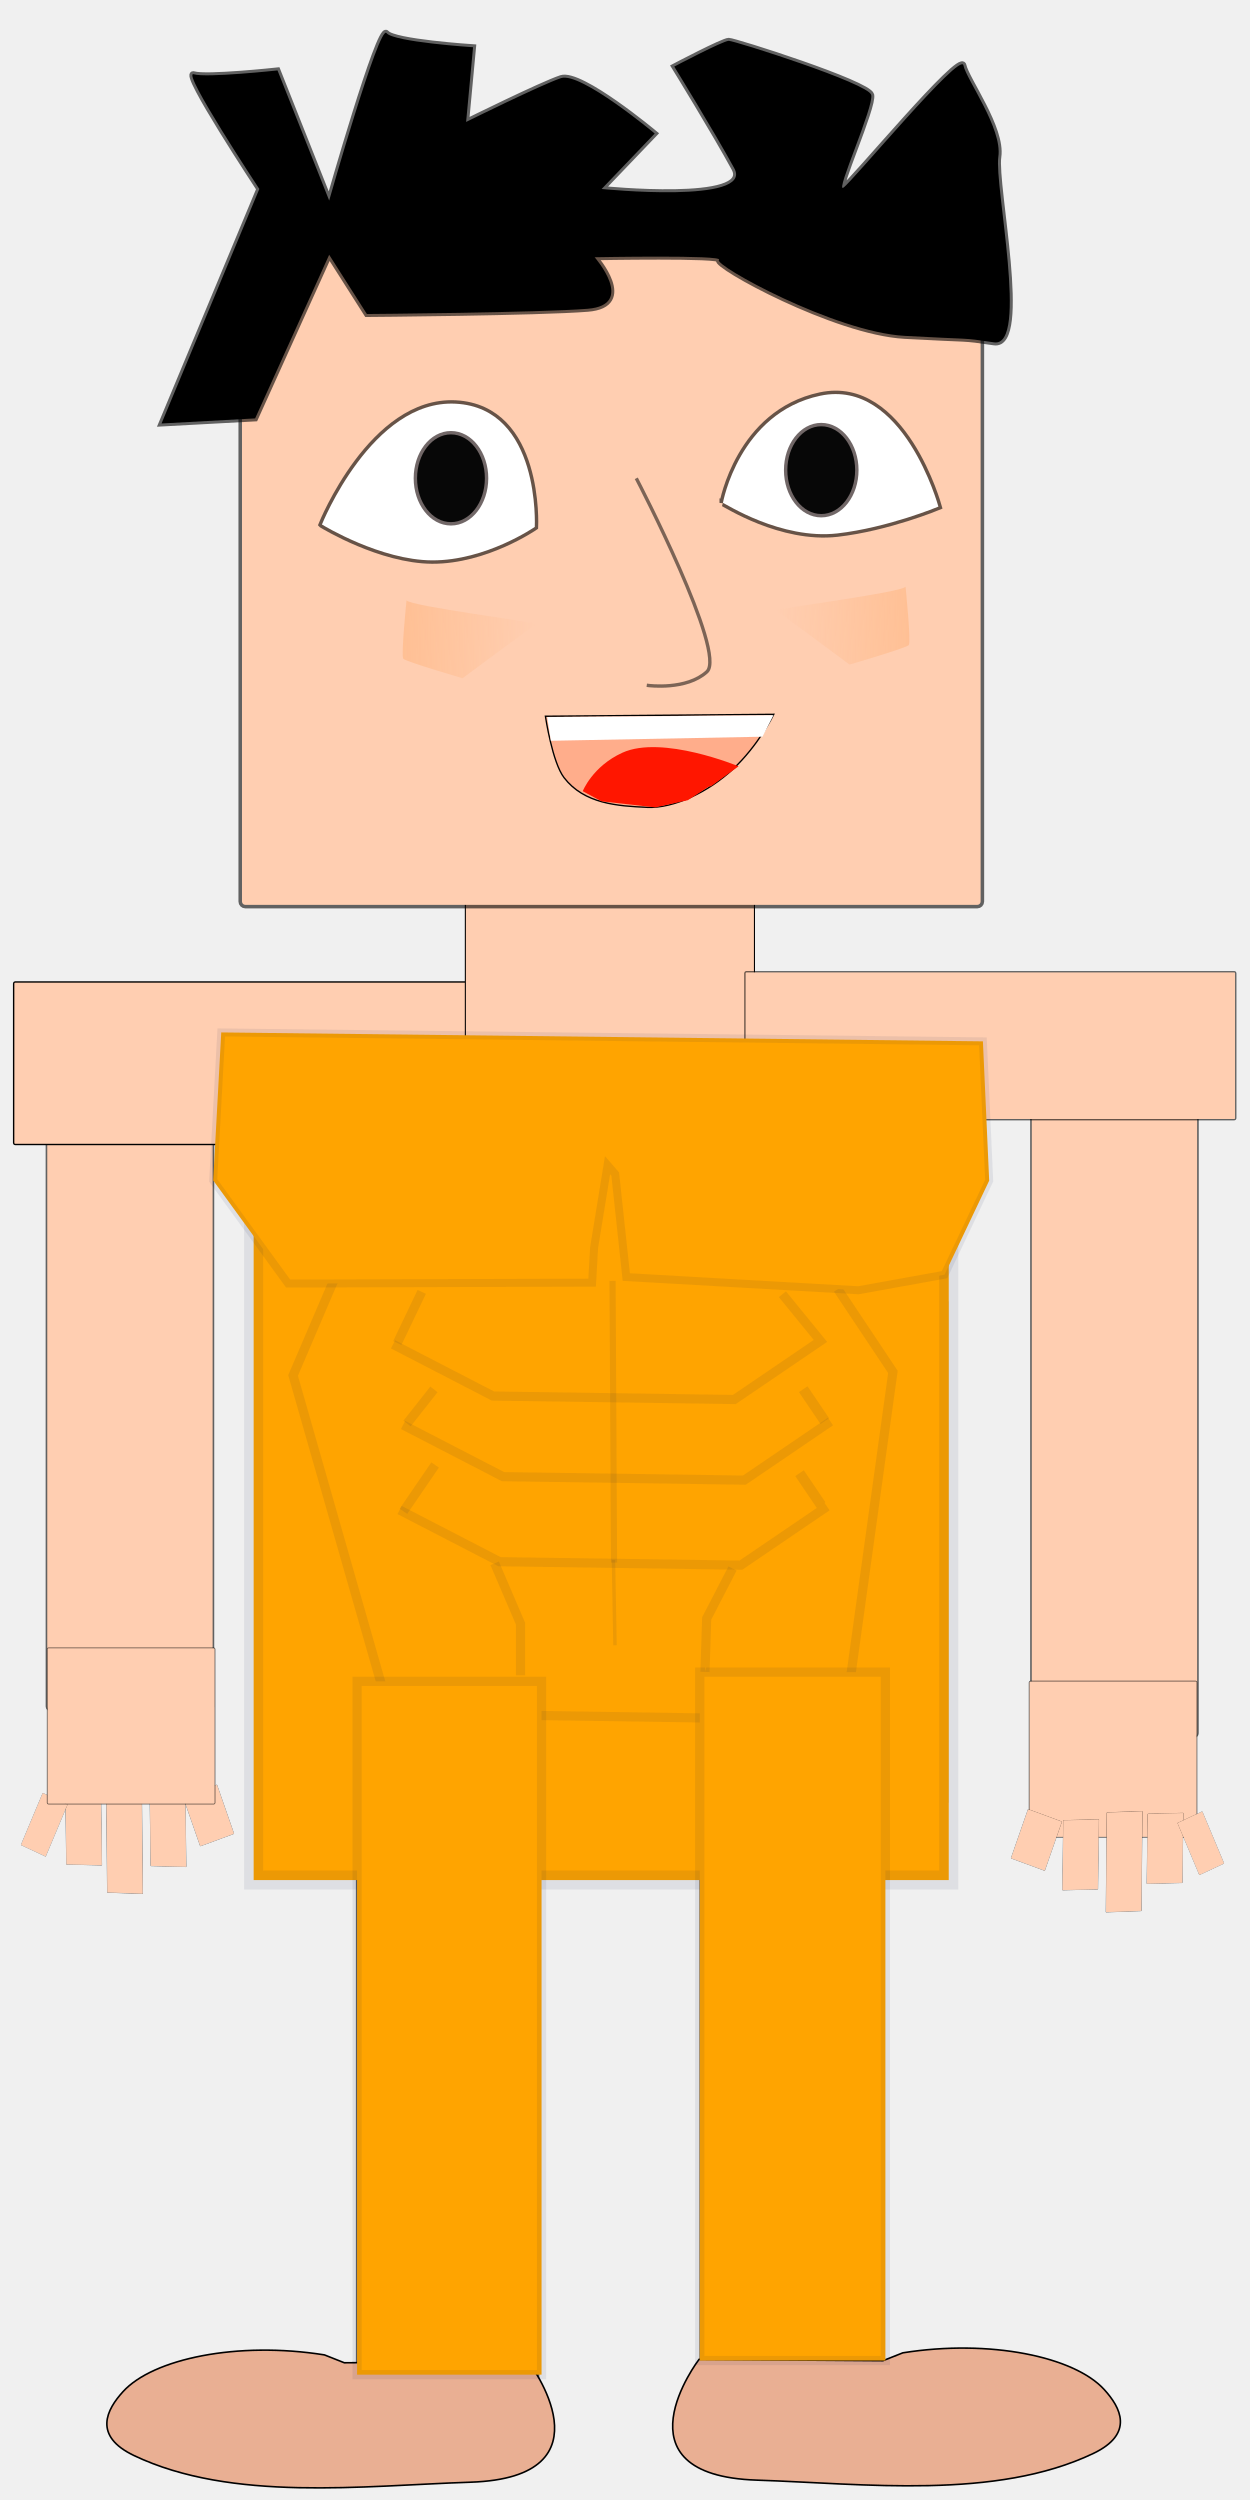
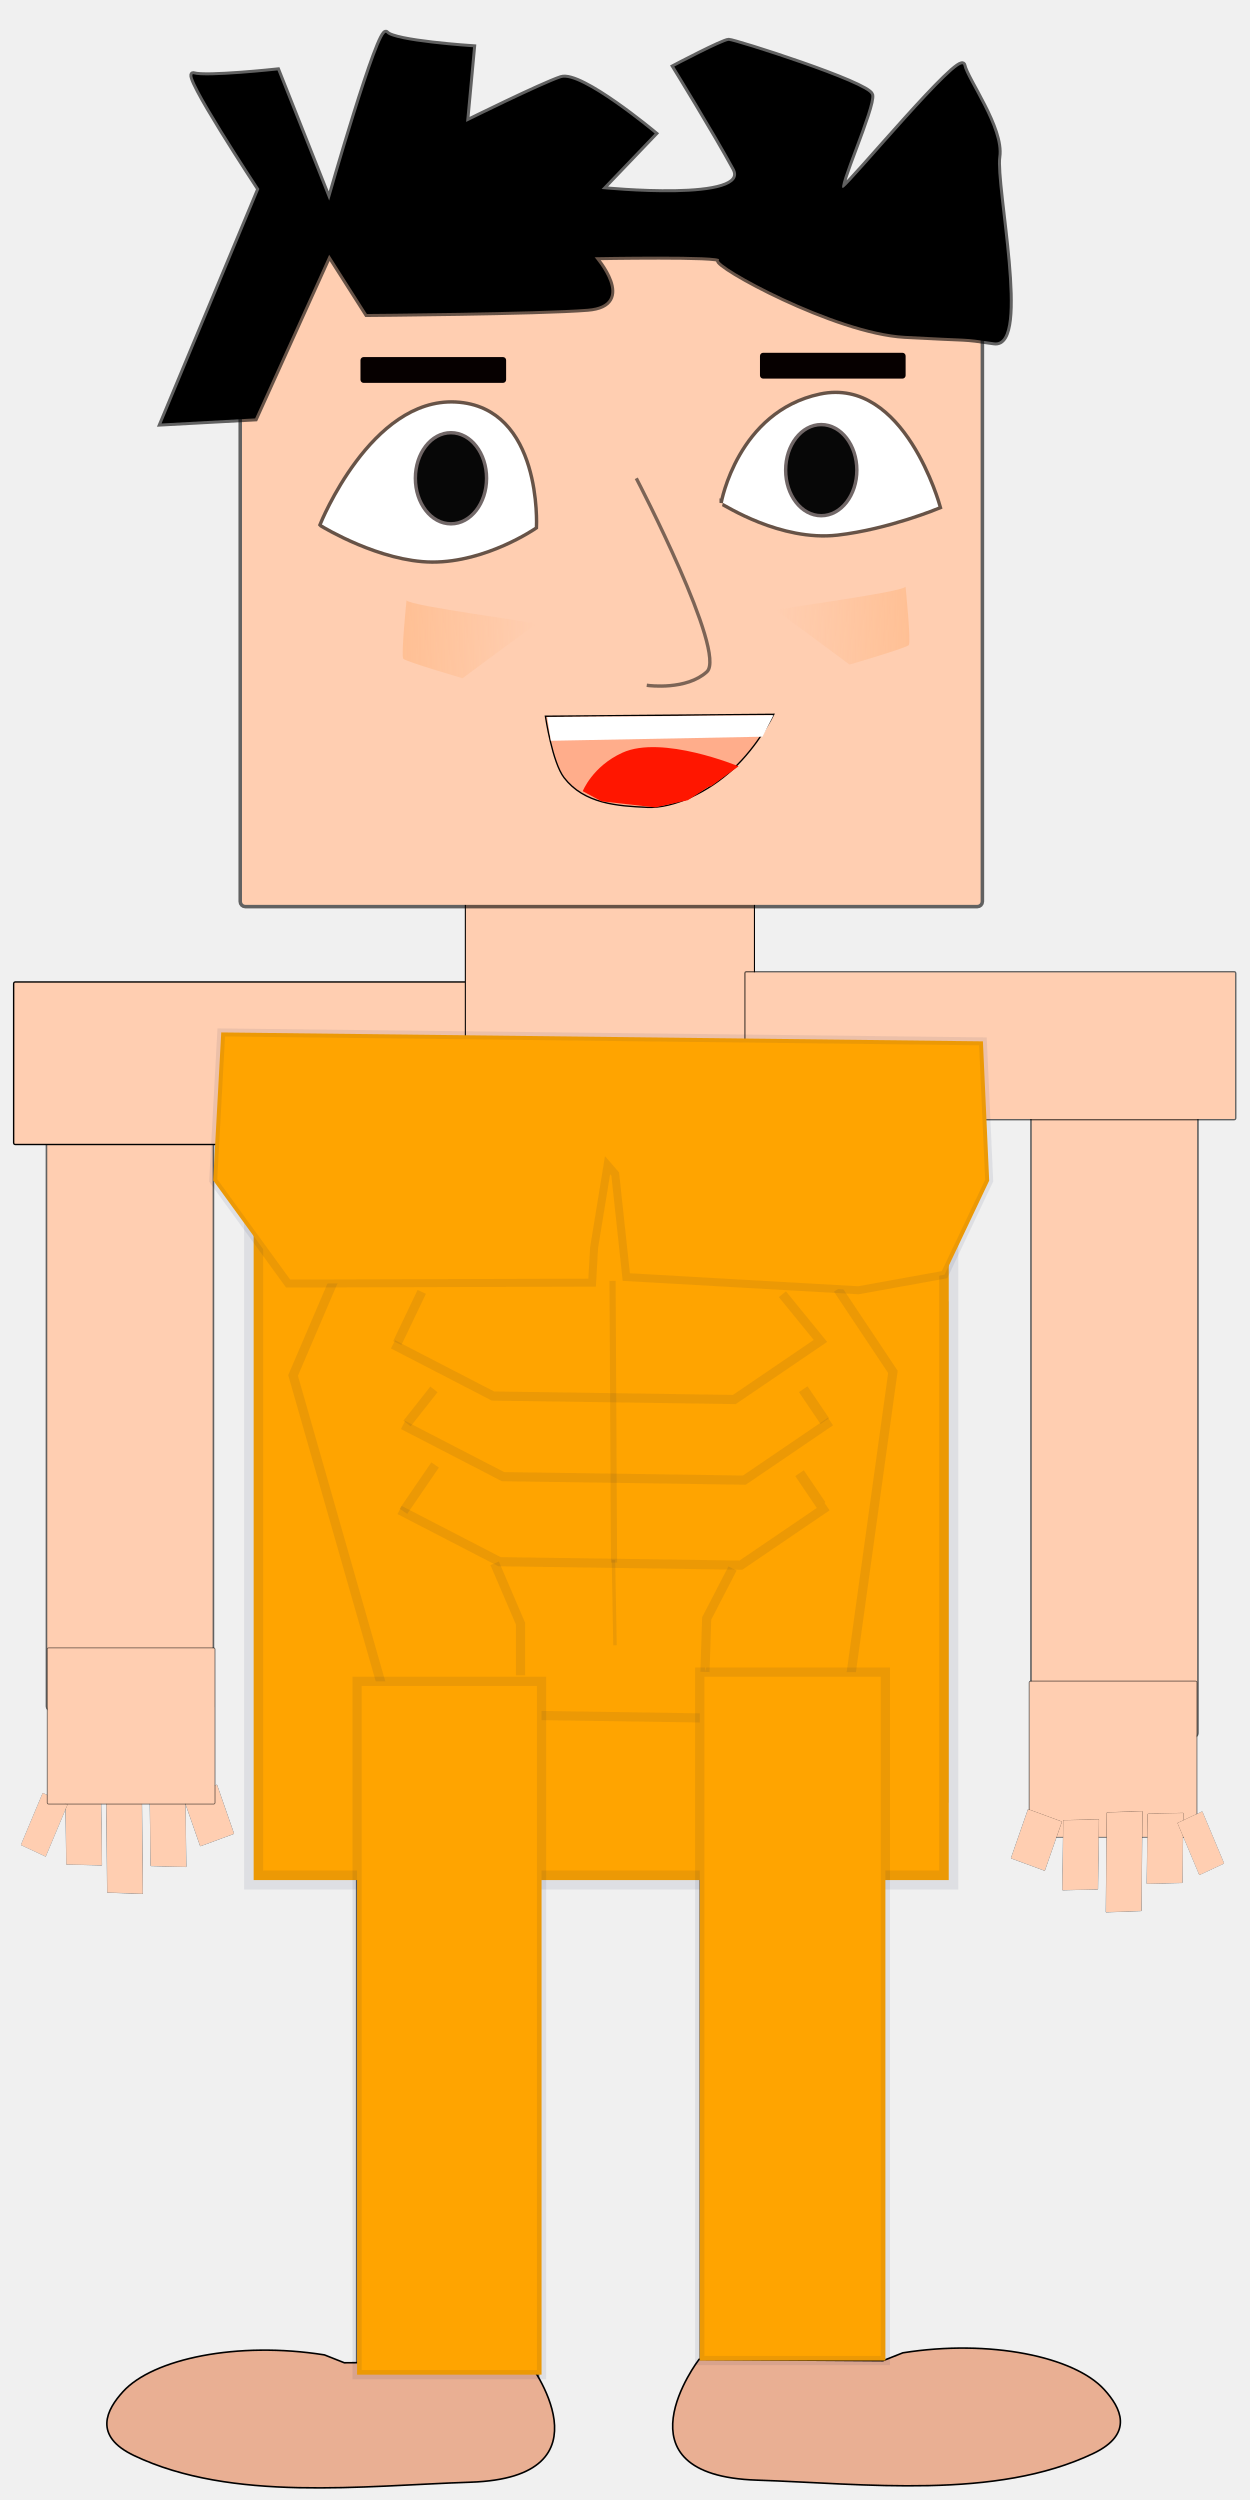
<svg xmlns="http://www.w3.org/2000/svg" xmlns:xlink="http://www.w3.org/1999/xlink" width="64" height="128" viewBox="0 0 16.933 33.867" version="1.1" id="svg1" xml:space="preserve">
  <defs id="defs1">
    <linearGradient id="linearGradient5685">
      <stop style="stop-color:#ffad70;stop-opacity:1;" offset="0" id="stop5681" />
      <stop style="stop-color:#ffb278;stop-opacity:0;" offset="1" id="stop5683" />
    </linearGradient>
    <linearGradient xlink:href="#linearGradient5685" id="linearGradient5687" x1="5.871" y1="39.004" x2="21.384" y2="39.272" gradientUnits="userSpaceOnUse" gradientTransform="matrix(0.2458605,0,0,0.2185464,2.010088,0.07742753)" />
    <linearGradient xlink:href="#linearGradient5685" id="linearGradient5722" gradientUnits="userSpaceOnUse" gradientTransform="matrix(-0.2458605,0,0,0.2185464,15.76372,-0.1083041)" x1="5.423" y1="38.914" x2="21.384" y2="39.272" />
  </defs>
  <g id="g1" transform="translate(0,-0.07429624)">
    <rect style="fill:#ffceb1;fill-opacity:1;fill-rule:evenodd;stroke:#000000;stroke-width:0.006;stroke-linecap:square;stroke-opacity:0.595;paint-order:markers stroke fill" id="rect358-1-9-1-3-2-7" width="0.701" height="0.485" x="23.776" y="5.207" ry="0.002" transform="matrix(0.3290433,0.9443148,-0.9382773,0.3458839,0,0)" />
    <rect style="fill:#ffceb1;fill-opacity:1;fill-rule:evenodd;stroke:#000000;stroke-width:0.007;stroke-linecap:square;stroke-opacity:0.595;paint-order:markers stroke fill" id="rect358-1-9-1-3-2-7-0" width="0.944" height="0.479" x="24.366" y="-2.179" ry="0.002" transform="matrix(0.0135589,0.9999081,-0.9996734,-0.02555759,0,0)" />
    <rect style="fill:#ffceb1;fill-opacity:1;fill-rule:evenodd;stroke:#000000;stroke-width:0.007;stroke-linecap:square;stroke-opacity:0.595;paint-order:markers stroke fill" id="rect358-1-9-1-3-2-7-0-7" width="0.944" height="0.479" x="24.374" y="-1.036" ry="0.002" transform="matrix(0.0135589,0.9999081,-0.9996734,-0.02555759,0,0)" />
    <rect style="fill:#ffceb1;fill-opacity:1;fill-rule:evenodd;stroke:#000000;stroke-width:0.005;stroke-linecap:square;stroke-opacity:0.595;paint-order:markers stroke fill" id="rect358-1-9-1-3-2-7-0-7-1" width="0.761" height="0.367" x="21.847" y="-10.337" ry="0.002" transform="matrix(-0.386925,0.9221112,-0.9059902,-0.4232987,0,0)" />
    <rect style="fill:#ffceb1;fill-opacity:1;fill-rule:evenodd;stroke:#000000;stroke-width:0.008;stroke-linecap:square;stroke-opacity:0.595;paint-order:markers stroke fill" id="rect358-1-9-1-3-2-7-0-3" width="1.348" height="0.478" x="24.319" y="-1.69" ry="0.002" transform="matrix(0.00947057,0.9999552,-0.9993307,-0.03657963,0,0)" />
  </g>
  <g id="layer1">
    <g id="layer4" transform="matrix(0.9821391,0,0,0.8105135,-0.5024058,6.393194)">
      <rect style="fill:#ffceb1;fill-opacity:1;fill-rule:evenodd;stroke:#000000;stroke-width:0.05;stroke-linecap:square;stroke-opacity:0.595;paint-order:markers stroke fill" id="rect358-1" width="2.48" height="9.848" x="5.445" y="22.279" ry="0.05" />
      <rect style="fill:#ffceb1;fill-opacity:1;fill-rule:evenodd;stroke:#000000;stroke-width:0.05;stroke-linecap:square;stroke-opacity:0.595;paint-order:markers stroke fill" id="rect358-1-5" width="2.48" height="9.848" x="10.183" y="22.135" ry="0.05" />
    </g>
    <path style="fill:#e9af93;fill-opacity:1;fill-rule:evenodd;stroke:#000000;stroke-width:0.044;stroke-linecap:square;stroke-dasharray:none;stroke-opacity:1;paint-order:markers stroke fill" d="m 4.392,31.912 c -1.175,-0.187 -2.317,0.052 -2.719,0.496 -0.216,0.238 -0.405,0.584 0.147,0.847 1.324,0.63 3.092,0.408 4.551,0.36 1.958,-0.064 0.779,-1.614 0.779,-1.614 l -2.488,0.018 z" id="path13381" />
    <path style="fill:#e9af93;fill-opacity:1;fill-rule:evenodd;stroke:#000000;stroke-width:0.044;stroke-linecap:square;stroke-dasharray:none;stroke-opacity:1;paint-order:markers stroke fill" d="m 12.233,31.884 c 1.175,-0.187 2.317,0.052 2.719,0.496 0.216,0.238 0.405,0.584 -0.147,0.847 -1.324,0.63 -3.092,0.408 -4.551,0.36 -1.958,-0.064 -0.779,-1.614 -0.779,-1.614 l 2.488,0.018 z" id="path13381-7" />
    <rect style="fill:#ffceb1;fill-opacity:1;fill-rule:evenodd;stroke:#000000;stroke-width:0.044;stroke-linecap:square;stroke-opacity:0.595;paint-order:markers stroke fill" id="rect358-1-9" width="2.24" height="8.411" x="0.64" y="14.749" ry="0.043" />
    <rect style="fill:#ffceb1;fill-opacity:1;fill-rule:evenodd;stroke:#000000;stroke-width:0.044;stroke-linecap:square;stroke-opacity:0.595;paint-order:markers stroke fill" id="rect358-1-9-1" width="2.24" height="8.411" x="13.977" y="15.111" ry="0.043" />
    <rect style="fill:#ffceb1;fill-opacity:1;fill-rule:evenodd;stroke:#000000;stroke-width:0.022;stroke-linecap:square;stroke-opacity:0.595;paint-order:markers stroke fill" id="rect358-1-9-1-3" width="2.262" height="2.105" x="13.947" y="22.779" ry="0.011" />
    <rect style="fill:#ffceb1;fill-opacity:1;fill-rule:evenodd;stroke:#000000;stroke-width:0.022;stroke-linecap:square;stroke-opacity:0.595;paint-order:markers stroke fill" id="rect358-1-9-1-3-2" width="2.262" height="2.105" x="0.645" y="22.329" ry="0.011" />
    <rect style="fill:#ffceb1;fill-opacity:1;fill-rule:evenodd;stroke:#000000;stroke-width:0.038;stroke-linecap:square;stroke-dasharray:none;stroke-opacity:1;paint-order:markers stroke fill" id="rect358-1-9-4" width="6.509" height="2.183" x="0.194" y="13.312" ry="0.011" />
    <rect style="fill:#ffceb1;fill-opacity:1;fill-rule:evenodd;stroke:#000000;stroke-width:0.029;stroke-linecap:square;stroke-dasharray:none;stroke-opacity:1;paint-order:markers stroke fill" id="rect358-1-9-4-9" width="3.902" height="2.191" x="6.311" y="12.17" ry="0.011" />
    <rect style="fill:#ffceb1;fill-opacity:1;fill-rule:evenodd;stroke:#000000;stroke-width:0.037;stroke-linecap:square;stroke-opacity:0.595;paint-order:markers stroke fill" id="rect358-1-9-4-0" width="6.631" height="1.986" x="10.1" y="13.173" ry="0.01" />
    <rect style="fill:#ffceb1;fill-opacity:1;fill-rule:evenodd;stroke:#000000;stroke-width:0.096;stroke-linecap:square;stroke-opacity:0.595;paint-order:markers stroke fill" id="rect358" width="10.006" height="8.859" x="3.278" y="3.399" ry="0.045" />
    <rect style="fill:#ffceb1;fill-opacity:1;fill-rule:evenodd;stroke:#000000;stroke-width:0.081;stroke-linecap:square;stroke-opacity:0.595;paint-order:markers stroke fill" id="rect358-4-1" width="9.226" height="6.852" x="3.578" y="17.598" ry="0.035" />
    <path style="fill:#000000;fill-opacity:1;fill-rule:evenodd;stroke:#000000;stroke-width:0.081;stroke-linecap:square;stroke-opacity:0.595;paint-order:markers stroke fill" d="M 4.459,3.451 C 4.421,3.538 3.456,5.668 3.456,5.668 L 2.188,5.737 3.513,2.56 c 0,0 -1.06,-1.606 -0.889,-1.554 0.17,0.052 1.135,-0.052 1.135,-0.052 L 4.459,2.717 c 0,0 0.681,-2.392 0.776,-2.269 0.095,0.122 1.173,0.192 1.173,0.192 L 6.314,1.652 c 0,0 1.022,-0.506 1.287,-0.594 0.265,-0.087 1.268,0.751 1.268,0.751 L 8.15,2.56 c 0,0 2.063,0.209 1.798,-0.279 C 9.682,1.792 9.134,0.902 9.134,0.902 c 0,0 0.662,-0.349 0.738,-0.349 0.076,0 1.892,0.576 1.93,0.733 0.038,0.157 -0.492,1.327 -0.378,1.257 0.114,-0.07 1.59,-1.851 1.627,-1.658 0.038,0.192 0.53,0.855 0.473,1.239 -0.057,0.384 0.416,2.584 -0.057,2.514 C 12.994,4.568 13.202,4.603 12.256,4.55 11.31,4.498 9.664,3.59 9.739,3.52 9.815,3.451 8.055,3.485 8.055,3.485 c 0,0 0.568,0.646 -0.095,0.698 C 7.298,4.236 4.97,4.254 4.97,4.254 Z" id="path1076" />
    <path style="fill:#ffffff;fill-opacity:1;fill-rule:evenodd;stroke:#000000;stroke-width:0.093;stroke-linecap:square;stroke-opacity:0.595;paint-order:markers stroke fill" d="m 4.362,7.106 c 0.028,0.017 0.794,0.481 1.491,0.485 0.73,0.004 1.391,-0.453 1.391,-0.453 0,0 0.081,-1.609 -1.073,-1.669 -1.129,-0.058 -1.81,1.636 -1.81,1.636 z" id="path1564" />
    <path style="fill:#ffffff;fill-opacity:1;fill-rule:evenodd;stroke:#000000;stroke-width:0.093;stroke-linecap:square;stroke-opacity:0.595;paint-order:markers stroke fill" d="m 9.793,6.812 c 0.035,0.01 0.786,0.501 1.55,0.414 0.689,-0.079 1.369,-0.363 1.369,-0.363 0,0 -0.476,-1.741 -1.6,-1.502 -1.1,0.234 -1.319,1.452 -1.319,1.452 z" id="path1564-0" />
    <rect style="fill:#ffa400;fill-opacity:1;stroke:#001244;stroke-width:0.258;stroke-dasharray:none;stroke-opacity:0.076" id="rect1-5-9-4" width="9.416" height="10.618" x="3.436" y="14.851" ry="0" />
    <ellipse style="fill:#070707;fill-opacity:1;fill-rule:evenodd;stroke:#110000;stroke-width:0.093;stroke-linecap:square;stroke-opacity:0.595;paint-order:markers stroke fill" id="path1736" cx="6.109" cy="6.479" rx="0.459" ry="0.594" />
    <ellipse style="fill:#070707;fill-opacity:1;fill-rule:evenodd;stroke:#110000;stroke-width:0.093;stroke-linecap:square;stroke-opacity:0.595;paint-order:markers stroke fill" id="path1736-9" cx="11.125" cy="6.369" rx="0.459" ry="0.594" />
    <path style="fill:url(#linearGradient5687);fill-opacity:1;fill-rule:evenodd;stroke:none;stroke-width:0.093;stroke-linecap:square;stroke-opacity:0.595;paint-order:markers stroke fill" d="m 5.507,8.132 c 0.033,0.078 1.804,0.303 1.76,0.323 -0.044,0.02 -1.001,0.733 -1.001,0.733 0,0 -0.77,-0.225 -0.803,-0.264 -0.033,-0.039 0.044,-0.792 0.044,-0.792 z" id="path1814" />
    <path style="fill:url(#linearGradient5722);fill-opacity:1;fill-rule:evenodd;stroke:none;stroke-width:0.093;stroke-linecap:square;stroke-opacity:0.595;paint-order:markers stroke fill" d="m 12.267,7.947 c -0.033,0.078 -1.804,0.303 -1.76,0.323 0.044,0.02 1.001,0.733 1.001,0.733 0,0 0.77,-0.225 0.803,-0.264 0.033,-0.039 -0.044,-0.792 -0.044,-0.792 z" id="path1814-3" />
    <path style="fill:none;fill-opacity:1;fill-rule:evenodd;stroke:#000000;stroke-width:0.046;stroke-linecap:square;stroke-dasharray:none;stroke-opacity:0.514;paint-order:markers stroke fill" d="m 8.63,6.5 c 0,0 1.221,2.346 0.946,2.6 -0.275,0.254 -0.792,0.186 -0.792,0.186" id="path5725" />
    <path style="fill:#ffad8b;fill-opacity:1;fill-rule:evenodd;stroke:#000000;stroke-width:0.037;stroke-linecap:square;stroke-dasharray:none;stroke-opacity:1;paint-order:markers stroke fill" d="m 7.399,9.712 3.068,-0.026 c 0,0 -0.203,0.408 -0.545,0.727 C 9.591,10.722 9.125,10.943 8.77,10.928 8.367,10.91 7.918,10.881 7.648,10.529 7.492,10.326 7.399,9.712 7.399,9.712 Z" id="path5781" />
    <path style="fill:#ff1600;fill-opacity:1;fill-rule:evenodd;stroke:none;stroke-width:0.046;stroke-linecap:square;stroke-dasharray:none;stroke-opacity:0.514;paint-order:markers stroke fill" d="m 7.894,10.718 c 0,0 0.131,-0.336 0.537,-0.521 0.539,-0.246 1.574,0.184 1.574,0.184 L 9.609,10.669 c 0.112,-0.103 -0.194,0.114 -0.291,0.171 l -0.44,0.098 -0.731,-0.083 z" id="path6029" />
    <path style="fill:#ffffff;fill-opacity:1;fill-rule:evenodd;stroke:none;stroke-width:0.151;stroke-linecap:square;stroke-dasharray:none;stroke-opacity:0.514;paint-order:markers stroke fill" d="m 7.412,9.714 0.05,0.321 2.867,-0.055 0.149,-0.291 z" id="path6679" />
    <path style="fill:#ffa400;stroke:#001244;stroke-width:0.124;stroke-opacity:0.076" d="m 4.53,17.325 -0.56,1.308 1.308,4.576 6.164,0.093 0.654,-4.717 -0.747,-1.121" id="path1" />
    <rect style="fill:#ffa400;fill-opacity:1;stroke:#001244;stroke-width:0.125;stroke-dasharray:none;stroke-opacity:0.076" id="rect1-5-9-4-6" width="2.499" height="9.392" x="4.837" y="22.777" />
    <rect style="fill:#ffa400;fill-opacity:1;stroke:#001244;stroke-width:0.125;stroke-dasharray:none;stroke-opacity:0.076" id="rect1-5-9-4-6-5" width="2.515" height="9.326" x="9.479" y="22.652" />
    <path style="fill:#ffa400;fill-opacity:1;stroke:#001244;stroke-width:0.108;stroke-dasharray:none;stroke-opacity:0.076" d="m 2.997,13.986 -0.109,2.005 1.015,1.397 4.118,-0.012 0.027,-0.475 0.182,-1.116 0.104,0.12 0.15,1.395 3.144,0.179 1.167,-0.211 0.605,-1.274 -0.085,-1.887 z" id="path2" />
    <g id="g2" transform="matrix(-1,0,0,1,31.66339,-0.6273905)">
      <rect style="fill:#ffceb1;fill-opacity:1;fill-rule:evenodd;stroke:#000000;stroke-width:0.006;stroke-linecap:square;stroke-opacity:0.595;paint-order:markers stroke fill" id="rect358-1-9-1-3-2-7-3" width="0.701" height="0.485" x="29.726" y="-8.478" ry="0.002" transform="matrix(0.3290433,0.9443148,-0.9382773,0.3458839,0,0)" />
      <rect style="fill:#ffceb1;fill-opacity:1;fill-rule:evenodd;stroke:#000000;stroke-width:0.007;stroke-linecap:square;stroke-opacity:0.595;paint-order:markers stroke fill" id="rect358-1-9-1-3-2-7-0-0" width="0.944" height="0.479" x="24.858" y="-16.926" ry="0.002" transform="matrix(0.0135589,0.9999081,-0.9996734,-0.02555759,0,0)" />
      <rect style="fill:#ffceb1;fill-opacity:1;fill-rule:evenodd;stroke:#000000;stroke-width:0.007;stroke-linecap:square;stroke-opacity:0.595;paint-order:markers stroke fill" id="rect358-1-9-1-3-2-7-0-7-4" width="0.944" height="0.479" x="24.8" y="-15.783" ry="0.002" transform="matrix(0.0135589,0.9999081,-0.9996734,-0.02555759,0,0)" />
      <rect style="fill:#ffceb1;fill-opacity:1;fill-rule:evenodd;stroke:#000000;stroke-width:0.005;stroke-linecap:square;stroke-opacity:0.595;paint-order:markers stroke fill" id="rect358-1-9-1-3-2-7-0-7-1-8" width="0.761" height="0.367" x="16.306" y="-24.304" ry="0.002" transform="matrix(-0.386925,0.9221112,-0.9059902,-0.4232987,0,0)" />
      <rect style="fill:#ffceb1;fill-opacity:1;fill-rule:evenodd;stroke:#000000;stroke-width:0.008;stroke-linecap:square;stroke-opacity:0.595;paint-order:markers stroke fill" id="rect358-1-9-1-3-2-7-0-3-7" width="1.348" height="0.478" x="24.582" y="-16.446" ry="0.002" transform="matrix(0.00947057,0.9999552,-0.9993307,-0.03657963,0,0)" />
    </g>
    <path style="fill:#ffa400;stroke:#001244;stroke-width:0.124;stroke-opacity:0.076" d="m 5.324,18.212 1.354,0.7 3.269,0.047 1.167,-0.794 -0.515,-0.632" id="path3" />
    <path style="fill:#ffa400;stroke:#001244;stroke-width:0.124;stroke-opacity:0.076" d="m 5.46,19.304 1.354,0.7 3.269,0.047 1.167,-0.794" id="path3-8" />
    <path style="fill:#ffa400;stroke:#001244;stroke-width:0.124;stroke-opacity:0.076" d="m 5.413,20.456 1.354,0.7 3.269,0.047 1.167,-0.794" id="path3-8-1" />
    <path style="fill:#ffa400;stroke:#001244;stroke-width:0.083;stroke-opacity:0.076" d="m 8.298,17.352 0.02,3.816" id="path4" />
    <path style="fill:#ffa400;stroke:#001244;stroke-width:0.047;stroke-opacity:0.076" d="m 8.31,21.131 0.021,1.157" id="path4-2" />
    <path style="fill:#ffa400;stroke:#001244;stroke-width:0.124;stroke-opacity:0.076" d="M 5.382,18.194 5.713,17.501" id="path5" />
    <path style="fill:#ffa400;stroke:#001244;stroke-width:0.124;stroke-opacity:0.076" d="M 5.514,19.284 5.878,18.822" id="path6" />
    <path style="fill:#ffa400;stroke:#001244;stroke-width:0.124;stroke-opacity:0.076" d="M 10.765,18.789 Z" id="path7" />
    <path style="fill:#ffa400;stroke:#001244;stroke-width:0.124;stroke-opacity:0.076" d="m 5.465,20.473 0.429,-0.627" id="path8" />
    <path style="fill:#ffa400;stroke:#001244;stroke-width:0.14;stroke-opacity:0.076" d="M 11.123,20.389 10.831,19.957" id="path9" />
    <path style="fill:#ffa400;stroke:#001244;stroke-width:0.14;stroke-opacity:0.076" d="m 11.173,19.251 -0.292,-0.432" id="path9-2" />
    <path style="fill:#ffa400;stroke:#001244;stroke-width:0.124;stroke-opacity:0.076" d="m 6.701,21.178 0.35,0.817 v 0.7" id="path10" />
    <path style="fill:#ffa400;stroke:#001244;stroke-width:0.124;stroke-opacity:0.076" d="M 9.923,21.248 9.573,21.925 9.55,22.649" id="path11" />
+     <rect style="fill:#060000;fill-opacity:1;stroke-width:0.445;stroke-opacity:0.248" id="rect1" width="1.973" height="0.35" x="4.883" y="4.837" ry="0.043" />
+     <rect style="fill:#060000;fill-opacity:1;stroke-width:0.445;stroke-opacity:0.248" id="rect1-5" width="1.973" height="0.35" x="10.295" y="4.779" ry="0.043" />
  </g>
</svg>
